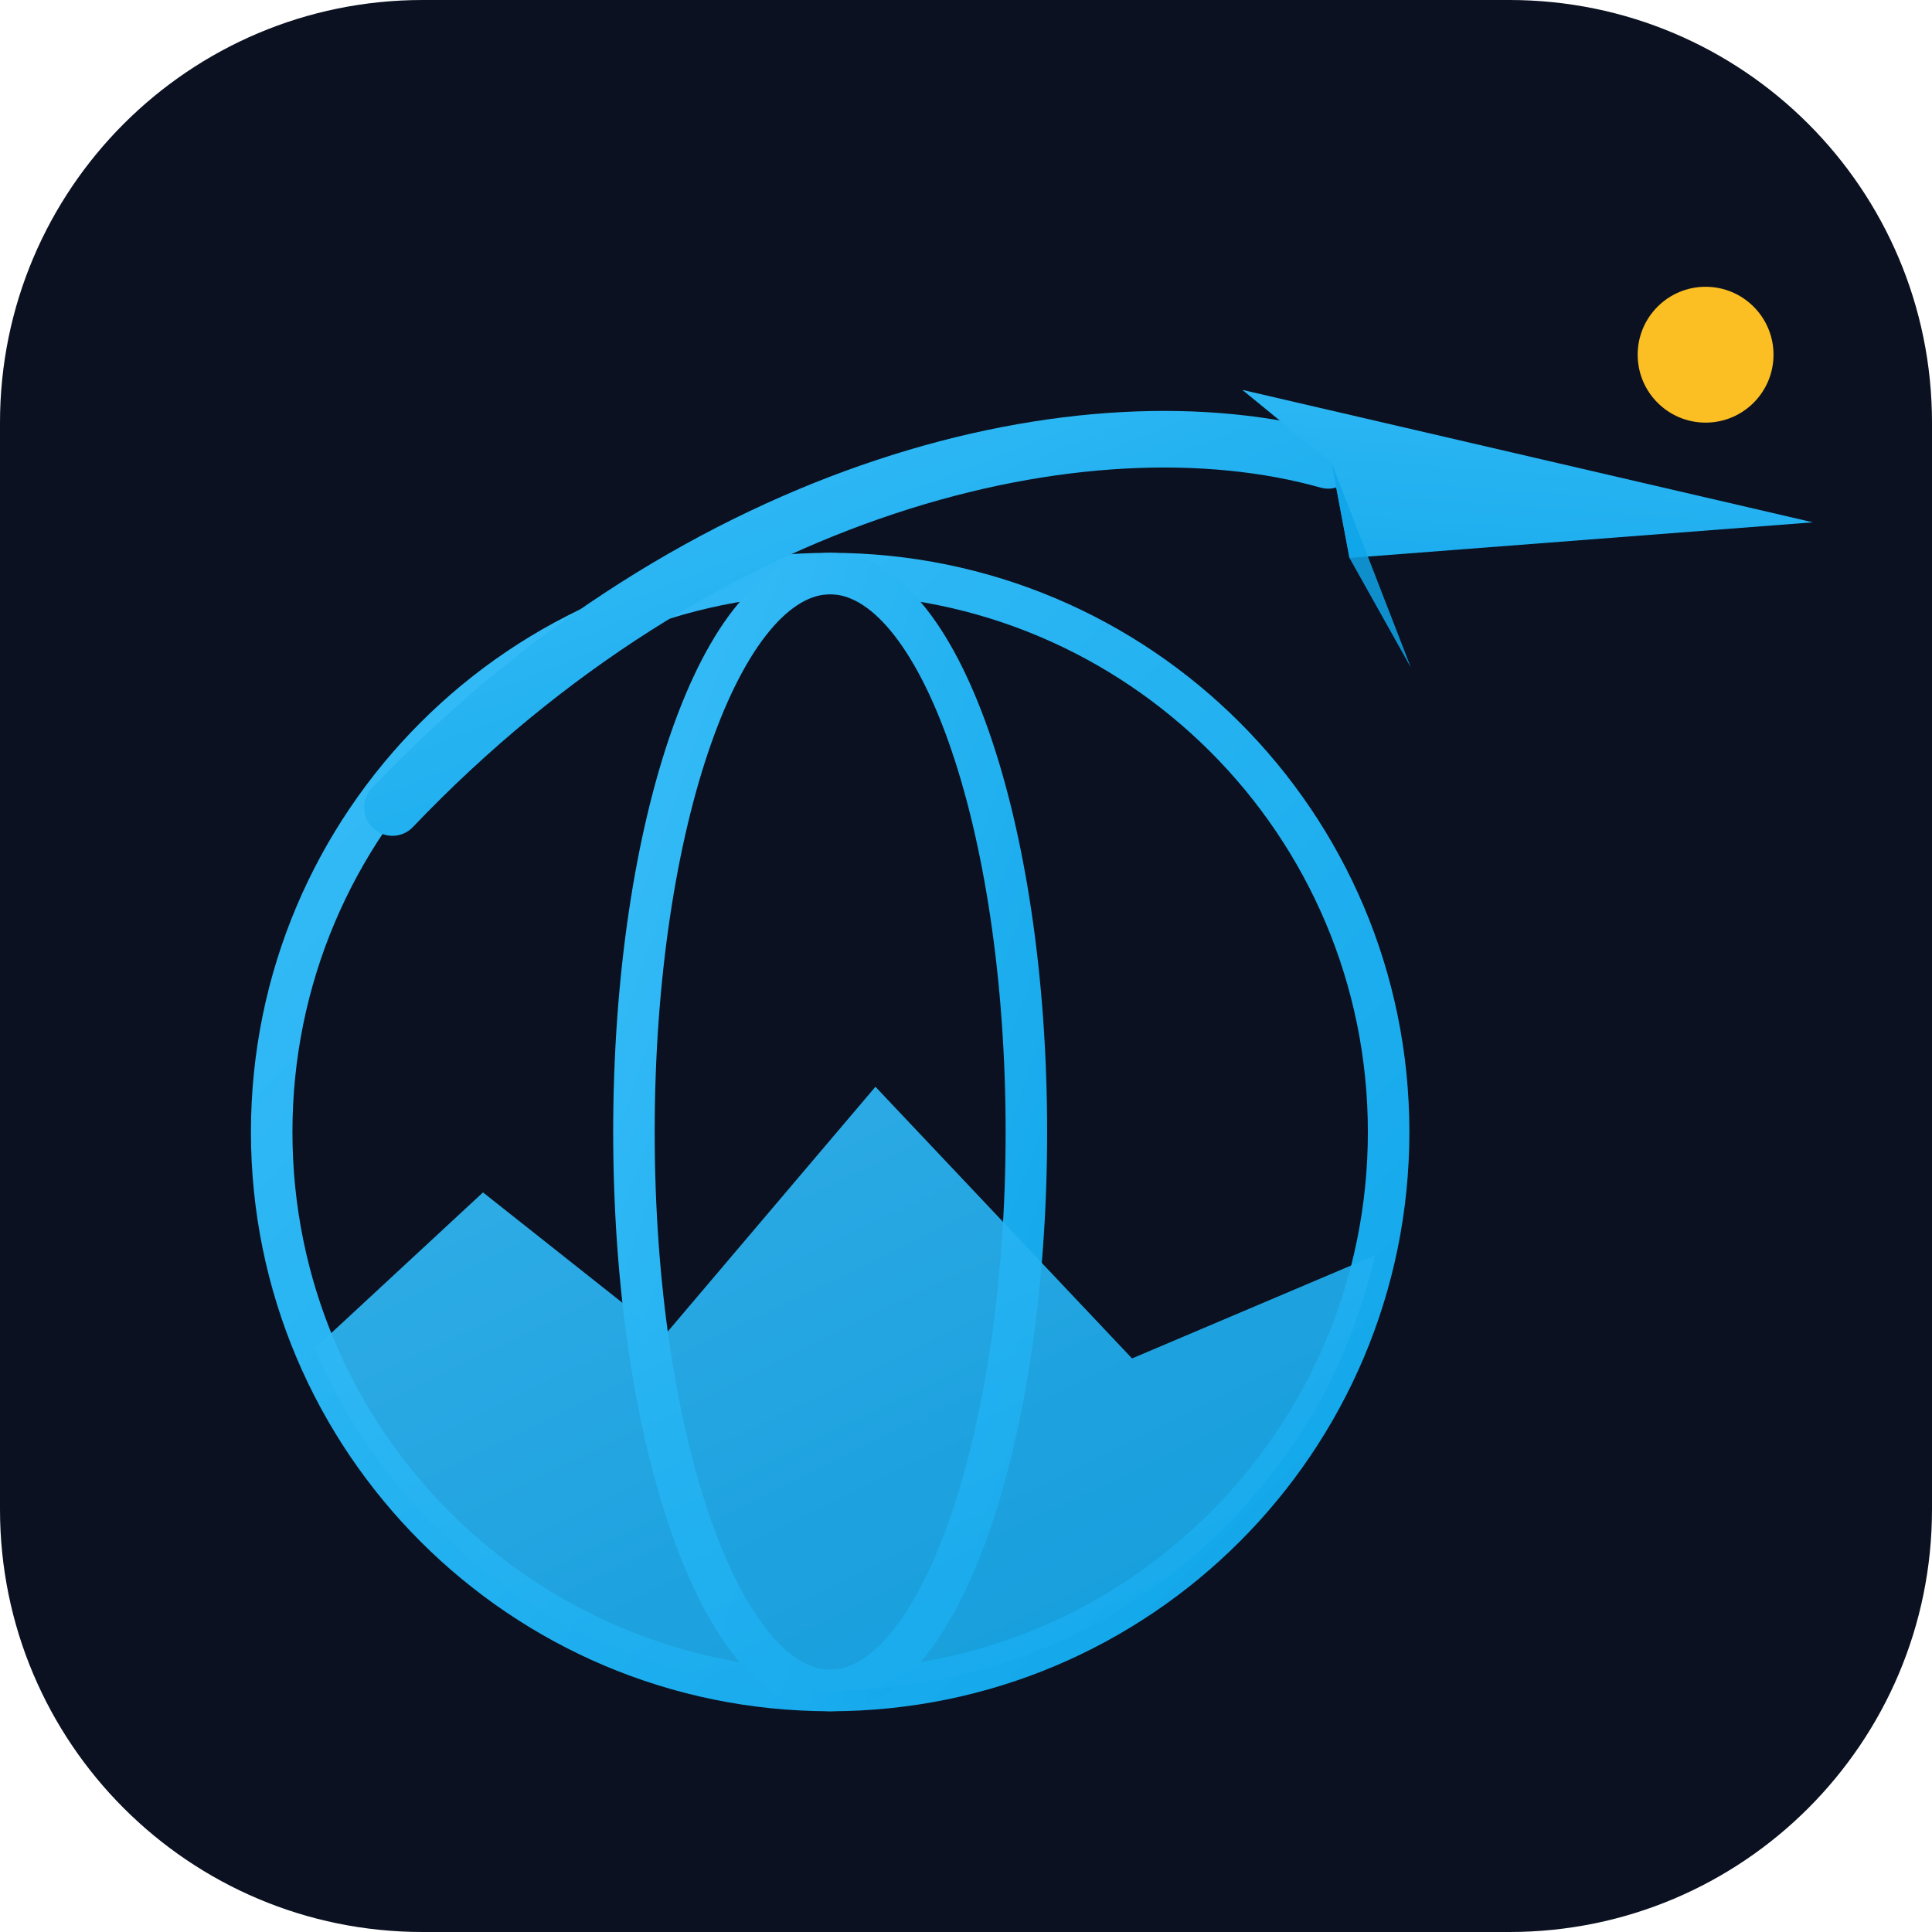
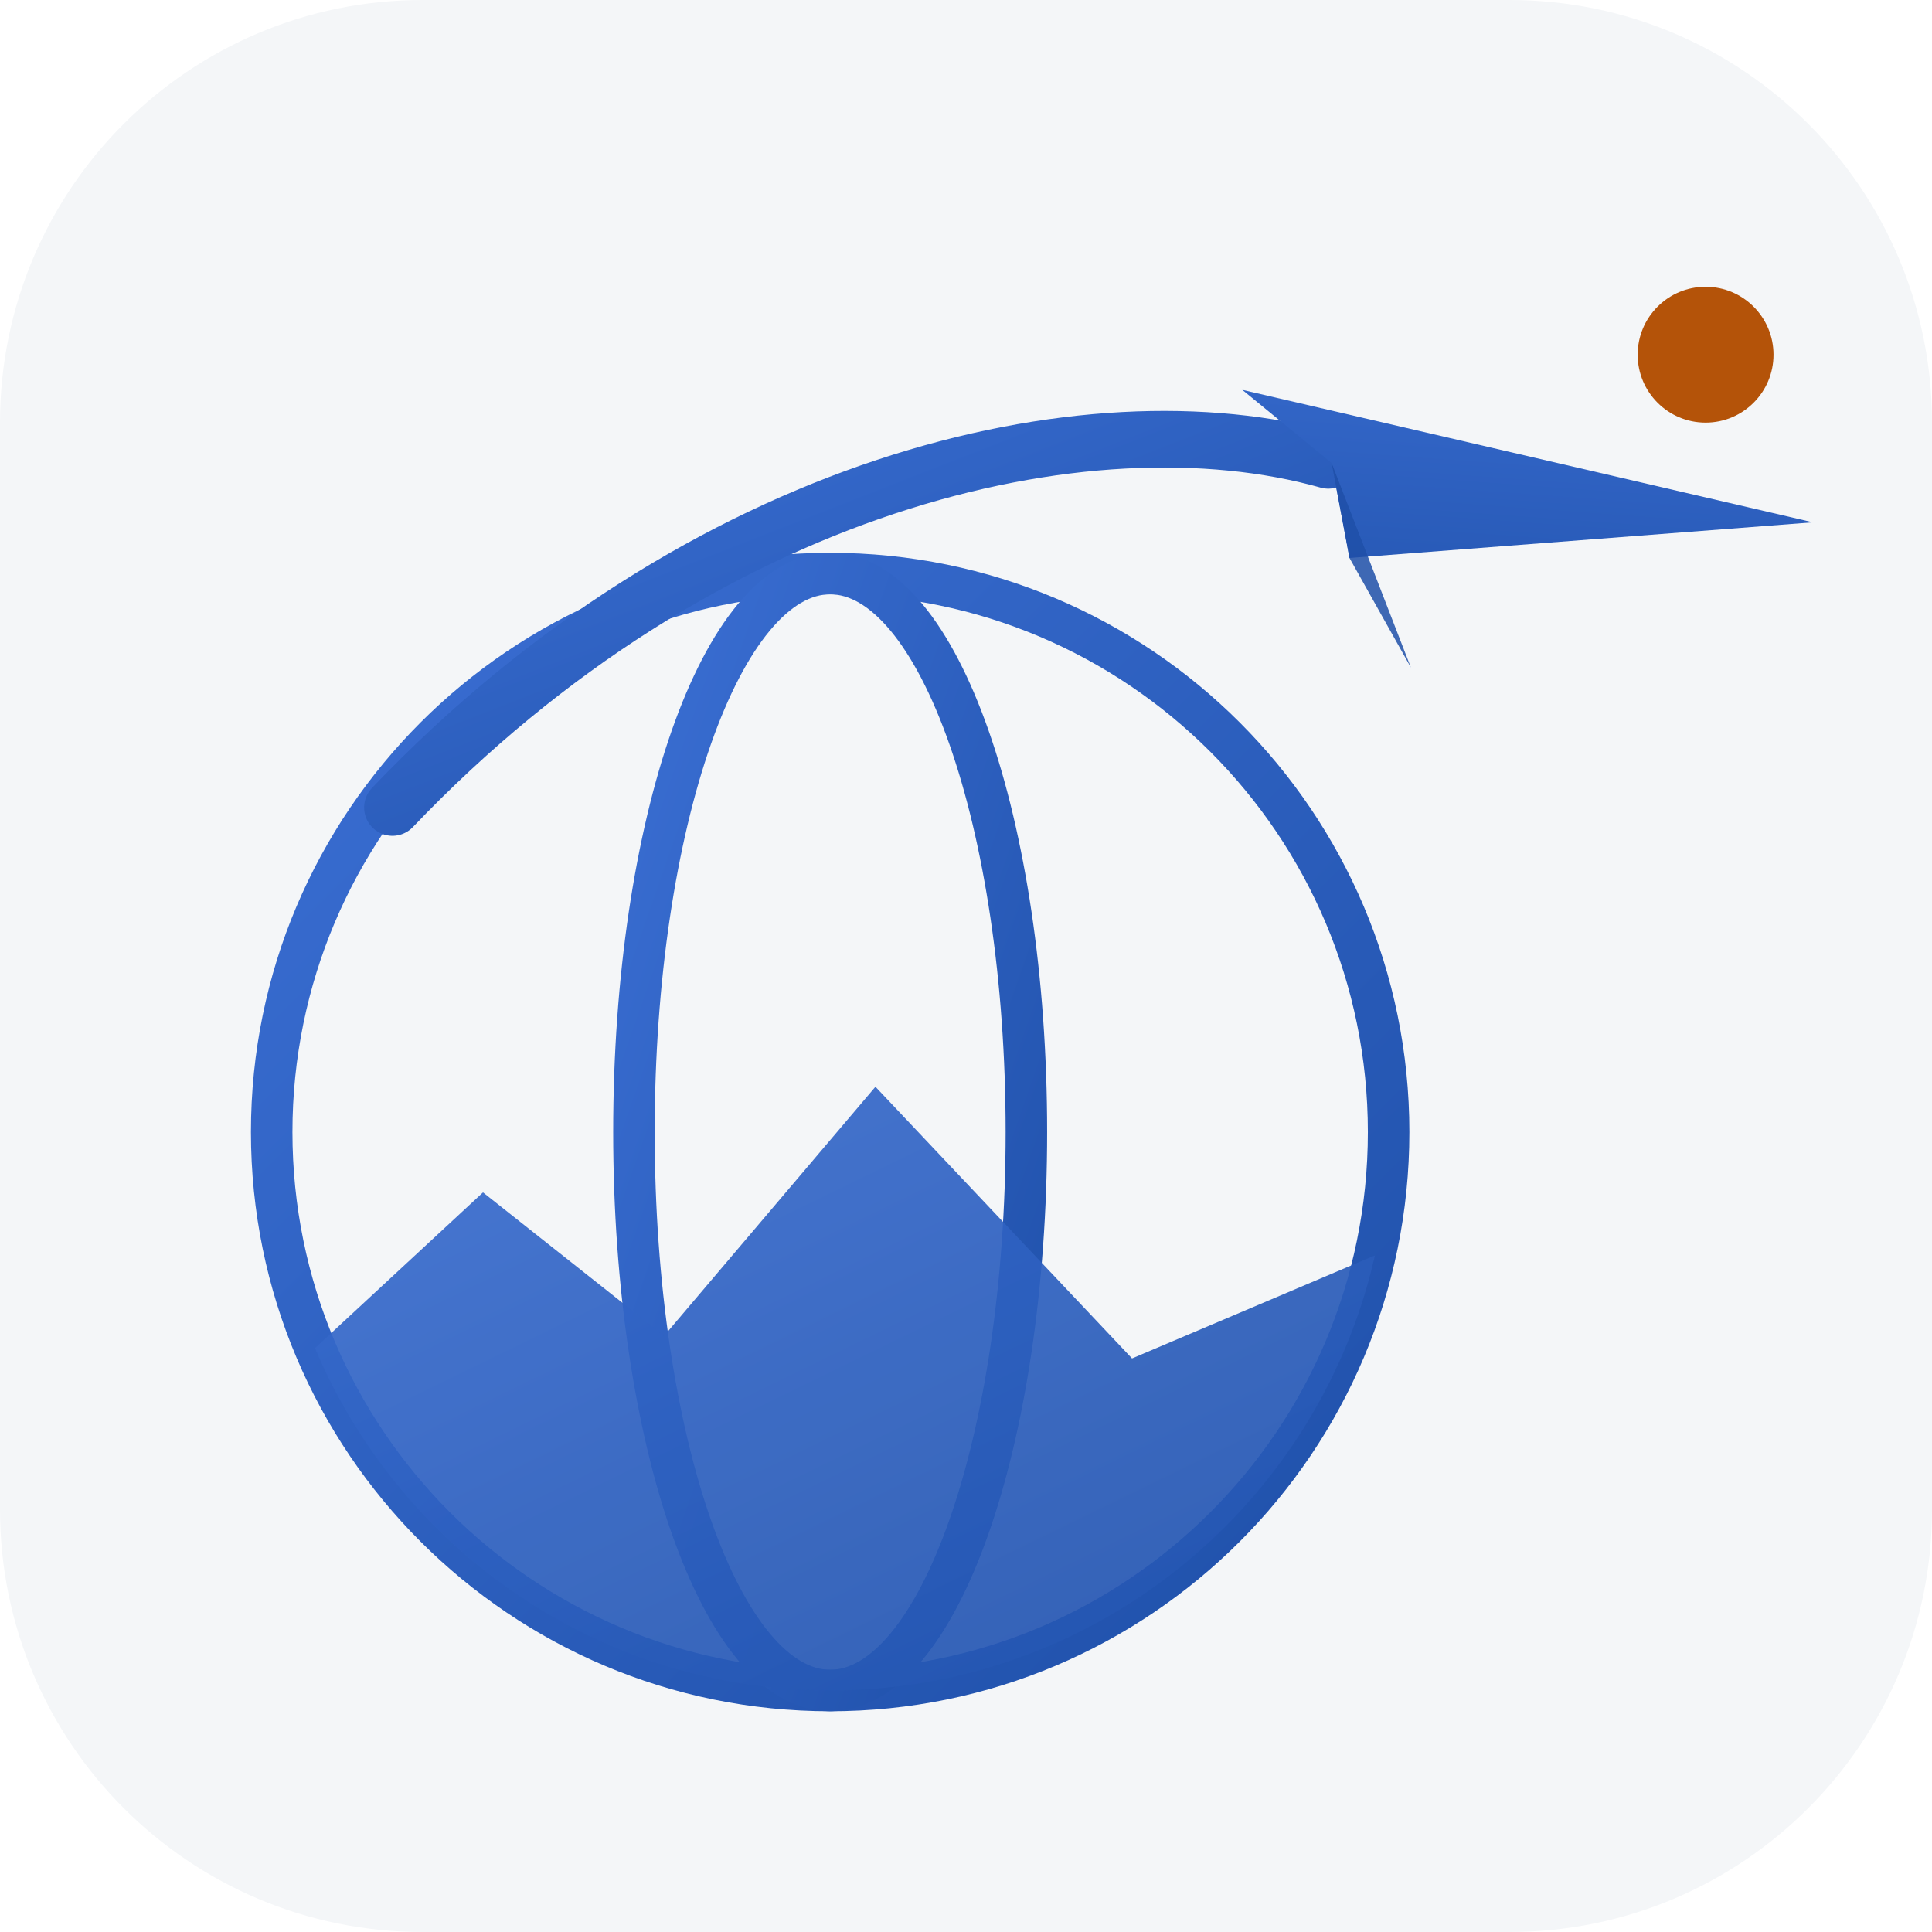
<svg xmlns="http://www.w3.org/2000/svg" viewBox="0 0 512 512">
  <defs>
    <linearGradient id="g" x1="0" y1="0" x2="1" y2="1">
-       <stop offset="0" stop-color="#38bdf8" />
-       <stop offset="1" stop-color="#0ea5e9" />
+       <stop offset="0" stop-color="#3b6fd4" />
+       <stop offset="1" stop-color="#1e4fa8" />
    </linearGradient>
    <clipPath id="globeClip">
      <circle cx="220" cy="300" r="148" />
    </clipPath>
  </defs>
-   <rect width="512" height="512" rx="112" fill="#0b1120" />
+   <rect width="512" height="512" rx="112" fill="#f4f6f8" />
  <g fill="none" stroke="url(#g)" stroke-width="11">
    <circle cx="220" cy="300" r="148" />
    <ellipse cx="220" cy="300" rx="52" ry="148" />
    <line x1="72" y1="300" x2="368" y2="300" />
  </g>
  <g clip-path="url(#globeClip)">
    <path fill="url(#g)" opacity="0.92" d="M46 392 L128 316 L176 354 L232 288 L300 360 L366 332 L400 352 L400 460 L46 460 Z" />
  </g>
  <path fill="none" stroke="url(#g)" stroke-width="15" stroke-linecap="round" d="M104 214 C 186 128, 288 104, 352 122" />
  <g transform="translate(348 68) rotate(28)">
    <path fill="url(#g)" d="M0 40 L150 0 L46 66 L30 46 Z" />
-     <path fill="#0ea5e9" opacity="0.85" d="M46 66 L74 84 L30 46 Z" />
+     <path fill="#1e4fa8" opacity="0.85" d="M46 66 L74 84 L30 46 Z" />
  </g>
-   <circle cx="452" cy="94" r="18" fill="#fbbf24" />
+   <circle cx="452" cy="94" r="18" fill="#b45309" />
</svg>
